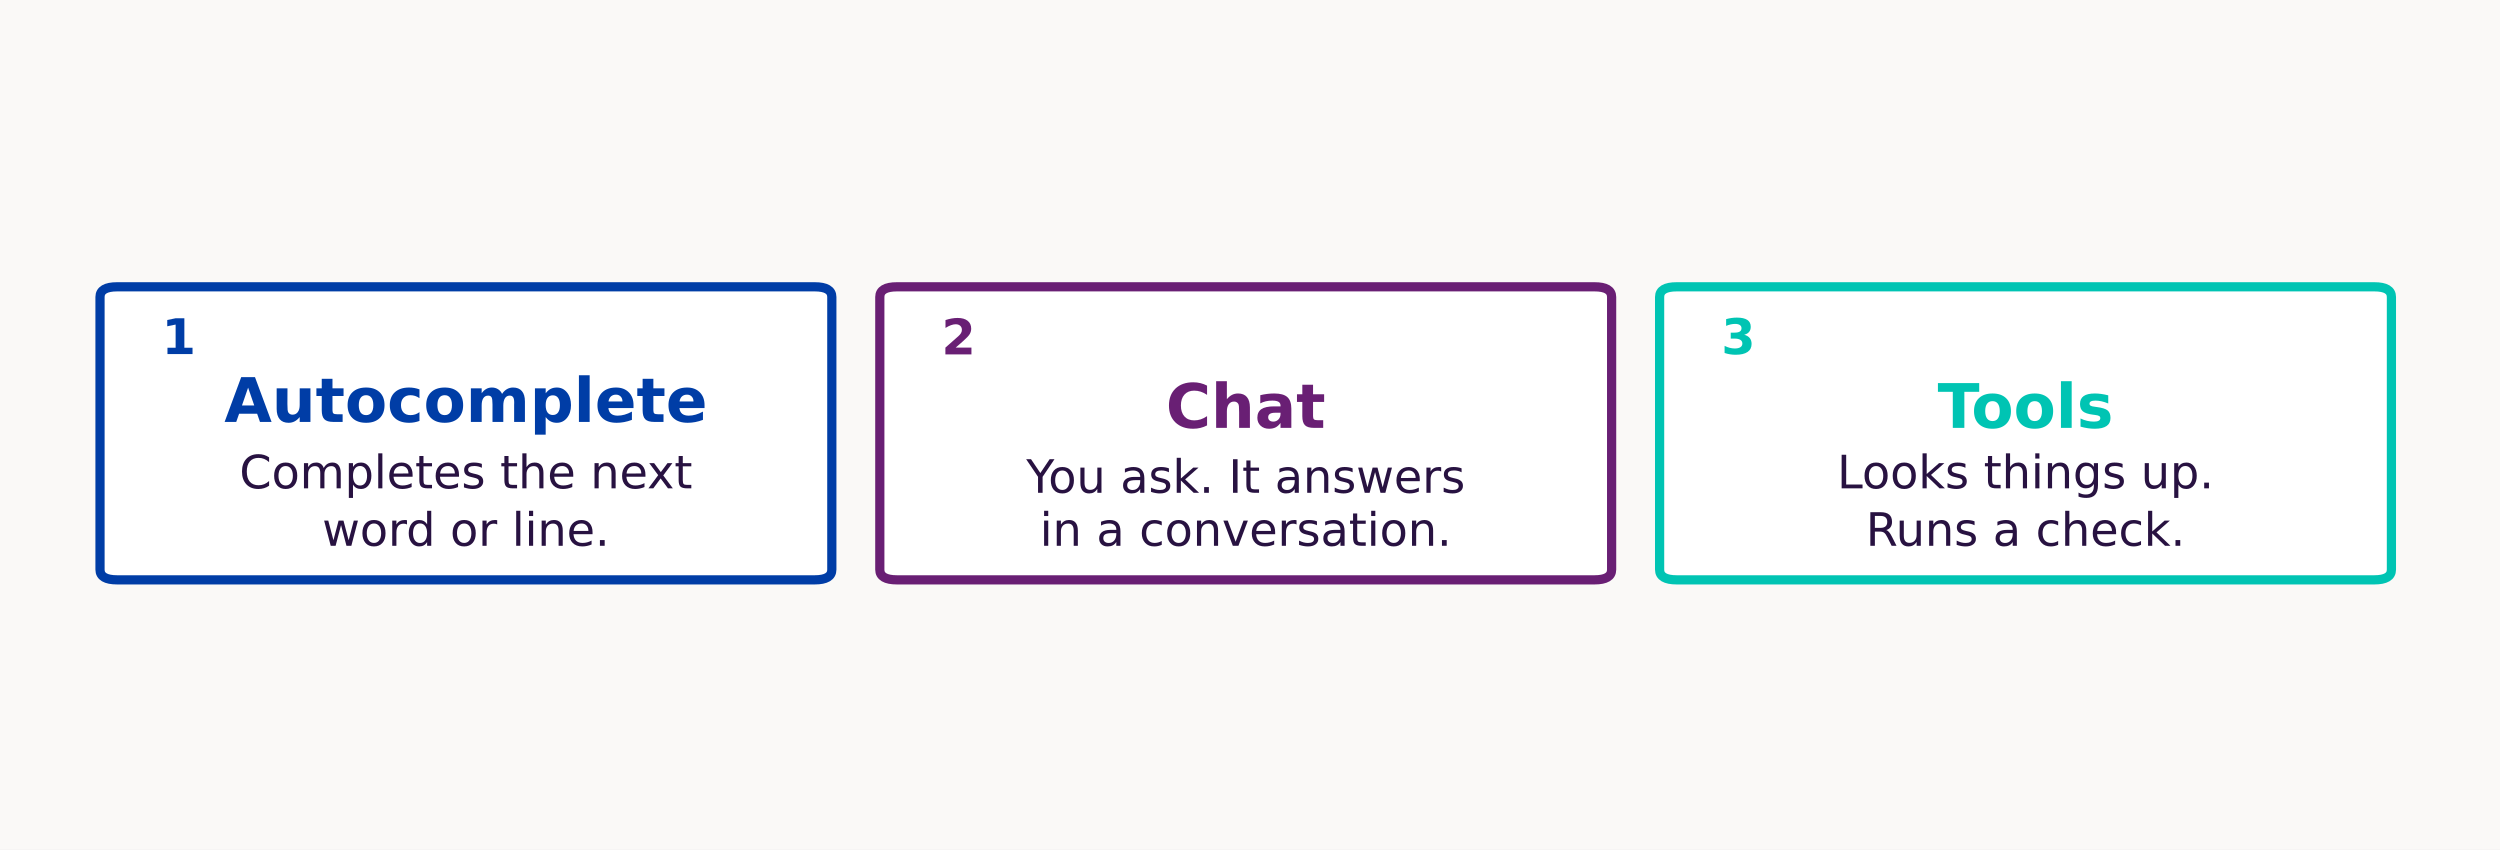
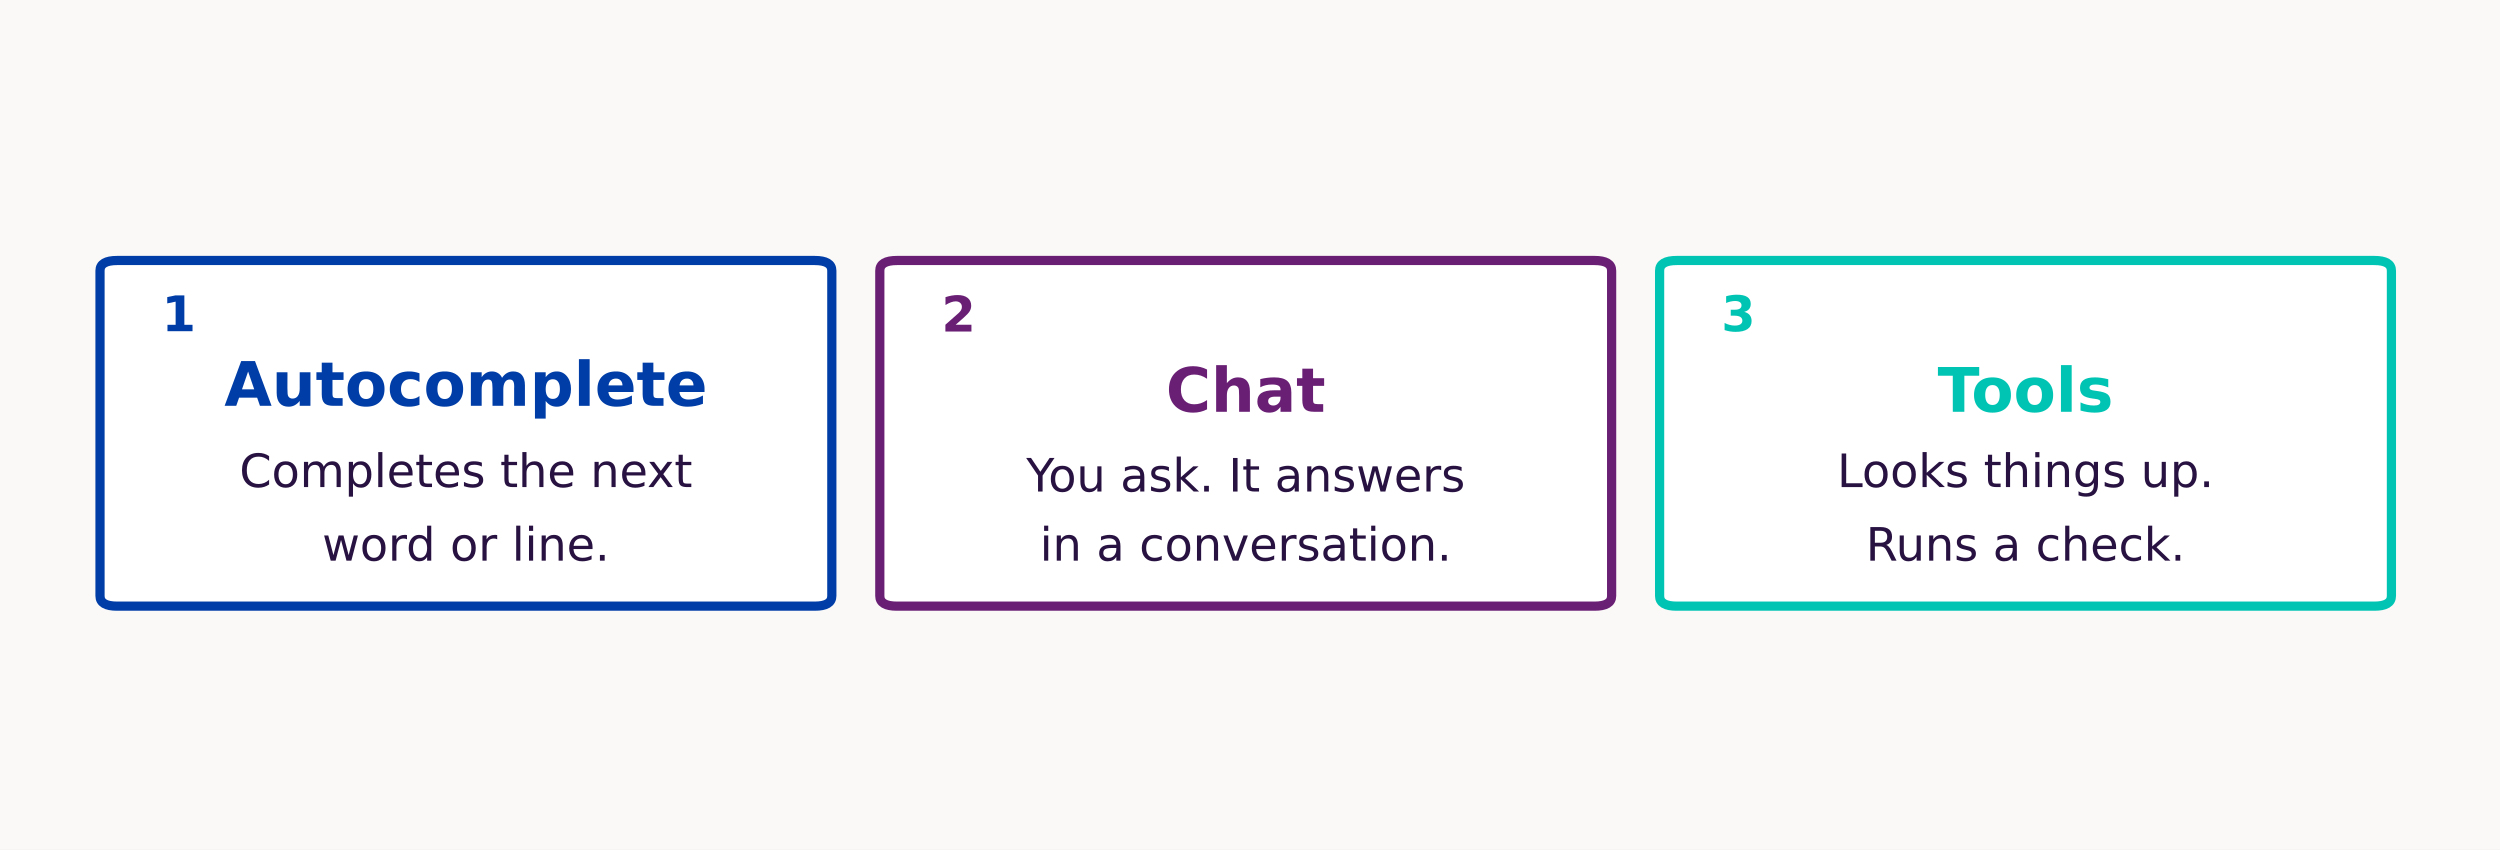
<svg xmlns="http://www.w3.org/2000/svg" xmlns:xlink="http://www.w3.org/1999/xlink" width="813.96pt" height="276.624pt" viewBox="0 0 813.96 276.624" version="1.1">
  <defs>
    <style type="text/css">*{stroke-linejoin: round; stroke-linecap: butt}</style>
  </defs>
  <g id="figure_1">
    <g id="patch_1">
      <path d="M 0 276.624  L 813.96 276.624  L 813.96 0  L 0 0  z " style="fill: #faf9f7" />
    </g>
    <g id="axes_1">
      <g id="patch_2">
-         <path d="M 38.142 188.79  L 265.248 188.79  Q 270.828 188.79 270.828 185.464  L 270.828 96.704  Q 270.828 93.378 265.248 93.378  L 38.142 93.378  Q 32.562 93.378 32.562 96.704  L 32.562 185.464  Q 32.562 188.79 38.142 188.79  z " clip-path="url(#p71018ff7fe)" style="fill: #ffffff; stroke: #003da6; stroke-width: 3; stroke-linejoin: miter" />
+         <path d="M 38.142 197.356  L 265.248 197.356  Q 270.828 197.356 270.828 194.029  L 270.828 88.139  Q 270.828 84.812 265.248 84.812  L 38.142 84.812  Q 32.562 84.812 32.562 88.139  L 32.562 194.029  Q 32.562 197.356 38.142 197.356  z " clip-path="url(#pe9291a3fbf)" style="fill: #ffffff; stroke: #003da6; stroke-width: 3; stroke-linejoin: miter" />
      </g>
      <g id="patch_3">
-         <path d="M 292.032 188.79  L 519.138 188.79  Q 524.718 188.79 524.718 185.464  L 524.718 96.704  Q 524.718 93.378 519.138 93.378  L 292.032 93.378  Q 286.452 93.378 286.452 96.704  L 286.452 185.464  Q 286.452 188.79 292.032 188.79  z " clip-path="url(#p71018ff7fe)" style="fill: #ffffff; stroke: #691f74; stroke-width: 3; stroke-linejoin: miter" />
+         <path d="M 292.032 197.356  L 519.138 197.356  Q 524.718 197.356 524.718 194.029  L 524.718 88.139  Q 524.718 84.812 519.138 84.812  L 292.032 84.812  Q 286.452 84.812 286.452 88.139  L 286.452 194.029  Q 286.452 197.356 292.032 197.356  z " clip-path="url(#pe9291a3fbf)" style="fill: #ffffff; stroke: #691f74; stroke-width: 3; stroke-linejoin: miter" />
      </g>
      <g id="patch_4">
-         <path d="M 545.922 188.79  L 773.028 188.79  Q 778.608 188.79 778.608 185.464  L 778.608 96.704  Q 778.608 93.378 773.028 93.378  L 545.922 93.378  Q 540.342 93.378 540.342 96.704  L 540.342 185.464  Q 540.342 188.79 545.922 188.79  z " clip-path="url(#p71018ff7fe)" style="fill: #ffffff; stroke: #00c4b3; stroke-width: 3; stroke-linejoin: miter" />
+         <path d="M 545.922 197.356  L 773.028 197.356  Q 778.608 197.356 778.608 194.029  L 778.608 88.139  Q 778.608 84.812 773.028 84.812  L 545.922 84.812  Q 540.342 84.812 540.342 88.139  L 540.342 194.029  Q 540.342 197.356 545.922 197.356  z " clip-path="url(#pe9291a3fbf)" style="fill: #ffffff; stroke: #00c4b3; stroke-width: 3; stroke-linejoin: miter" />
      </g>
      <g id="text_1">
-         <g style="fill: #003da6" transform="translate(52.65 115.288) scale(0.16 -0.16)">
+         <g style="fill: #003da6" transform="translate(52.65 107.8313) scale(0.16 -0.16)">
          <defs>
            <path id="DejaVuSans-Bold-14" d="M 750 831  L 1813 831  L 1813 3847  L 722 3622  L 722 4441  L 1806 4666  L 2950 4666  L 2950 831  L 4013 831  L 4013 0  L 750 0  L 750 831  z " transform="scale(0.015625)" />
          </defs>
          <use xlink:href="#DejaVuSans-Bold-14" />
        </g>
      </g>
      <g id="text_2">
-         <g style="fill: #003da6" transform="translate(73.03719 137.372) scale(0.2 -0.2)">
+         <g style="fill: #003da6" transform="translate(73.03719 132.1329) scale(0.2 -0.2)">
          <defs>
            <path id="DejaVuSans-Bold-24" d="M 3419 850  L 1538 850  L 1241 0  L 31 0  L 1759 4666  L 3194 4666  L 4922 0  L 3713 0  L 3419 850  z M 1838 1716  L 3116 1716  L 2478 3572  L 1838 1716  z " transform="scale(0.015625)" />
            <path id="DejaVuSans-Bold-58" d="M 500 1363  L 500 3500  L 1625 3500  L 1625 3150  Q 1625 2866 1622 2436  Q 1619 2006 1619 1863  Q 1619 1441 1641 1255  Q 1663 1069 1716 984  Q 1784 875 1895 815  Q 2006 756 2150 756  Q 2500 756 2700 1025  Q 2900 1294 2900 1772  L 2900 3500  L 4019 3500  L 4019 0  L 2900 0  L 2900 506  Q 2647 200 2364 54  Q 2081 -91 1741 -91  Q 1134 -91 817 281  Q 500 653 500 1363  z " transform="scale(0.015625)" />
            <path id="DejaVuSans-Bold-57" d="M 1759 4494  L 1759 3500  L 2913 3500  L 2913 2700  L 1759 2700  L 1759 1216  Q 1759 972 1856 886  Q 1953 800 2241 800  L 2816 800  L 2816 0  L 1856 0  Q 1194 0 917 276  Q 641 553 641 1216  L 641 2700  L 84 2700  L 84 3500  L 641 3500  L 641 4494  L 1759 4494  z " transform="scale(0.015625)" />
            <path id="DejaVuSans-Bold-52" d="M 2203 2784  Q 1831 2784 1636 2517  Q 1441 2250 1441 1747  Q 1441 1244 1636 976  Q 1831 709 2203 709  Q 2569 709 2762 976  Q 2956 1244 2956 1747  Q 2956 2250 2762 2517  Q 2569 2784 2203 2784  z M 2203 3584  Q 3106 3584 3614 3096  Q 4122 2609 4122 1747  Q 4122 884 3614 396  Q 3106 -91 2203 -91  Q 1297 -91 786 396  Q 275 884 275 1747  Q 275 2609 786 3096  Q 1297 3584 2203 3584  z " transform="scale(0.015625)" />
            <path id="DejaVuSans-Bold-46" d="M 3366 3391  L 3366 2478  Q 3138 2634 2908 2709  Q 2678 2784 2431 2784  Q 1963 2784 1702 2511  Q 1441 2238 1441 1747  Q 1441 1256 1702 982  Q 1963 709 2431 709  Q 2694 709 2930 787  Q 3166 866 3366 1019  L 3366 103  Q 3103 6 2833 -42  Q 2563 -91 2291 -91  Q 1344 -91 809 395  Q 275 881 275 1747  Q 275 2613 809 3098  Q 1344 3584 2291 3584  Q 2566 3584 2833 3536  Q 3100 3488 3366 3391  z " transform="scale(0.015625)" />
            <path id="DejaVuSans-Bold-50" d="M 3781 2919  Q 3994 3244 4286 3414  Q 4578 3584 4928 3584  Q 5531 3584 5847 3212  Q 6163 2841 6163 2131  L 6163 0  L 5038 0  L 5038 1825  Q 5041 1866 5042 1909  Q 5044 1953 5044 2034  Q 5044 2406 4934 2573  Q 4825 2741 4581 2741  Q 4263 2741 4089 2478  Q 3916 2216 3909 1719  L 3909 0  L 2784 0  L 2784 1825  Q 2784 2406 2684 2573  Q 2584 2741 2328 2741  Q 2006 2741 1831 2477  Q 1656 2213 1656 1722  L 1656 0  L 531 0  L 531 3500  L 1656 3500  L 1656 2988  Q 1863 3284 2130 3434  Q 2397 3584 2719 3584  Q 3081 3584 3359 3409  Q 3638 3234 3781 2919  z " transform="scale(0.015625)" />
            <path id="DejaVuSans-Bold-53" d="M 1656 506  L 1656 -1331  L 538 -1331  L 538 3500  L 1656 3500  L 1656 2988  Q 1888 3294 2169 3439  Q 2450 3584 2816 3584  Q 3463 3584 3878 3070  Q 4294 2556 4294 1747  Q 4294 938 3878 423  Q 3463 -91 2816 -91  Q 2450 -91 2169 54  Q 1888 200 1656 506  z M 2400 2772  Q 2041 2772 1848 2508  Q 1656 2244 1656 1747  Q 1656 1250 1848 986  Q 2041 722 2400 722  Q 2759 722 2948 984  Q 3138 1247 3138 1747  Q 3138 2247 2948 2509  Q 2759 2772 2400 2772  z " transform="scale(0.015625)" />
            <path id="DejaVuSans-Bold-4f" d="M 538 4863  L 1656 4863  L 1656 0  L 538 0  L 538 4863  z " transform="scale(0.015625)" />
            <path id="DejaVuSans-Bold-48" d="M 4031 1759  L 4031 1441  L 1416 1441  Q 1456 1047 1700 850  Q 1944 653 2381 653  Q 2734 653 3104 758  Q 3475 863 3866 1075  L 3866 213  Q 3469 63 3072 -14  Q 2675 -91 2278 -91  Q 1328 -91 801 392  Q 275 875 275 1747  Q 275 2603 792 3093  Q 1309 3584 2216 3584  Q 3041 3584 3536 3087  Q 4031 2591 4031 1759  z M 2881 2131  Q 2881 2450 2695 2645  Q 2509 2841 2209 2841  Q 1884 2841 1681 2658  Q 1478 2475 1428 2131  L 2881 2131  z " transform="scale(0.015625)" />
          </defs>
          <use xlink:href="#DejaVuSans-Bold-24" />
          <use xlink:href="#DejaVuSans-Bold-58" transform="translate(77.39062 0)" />
          <use xlink:href="#DejaVuSans-Bold-57" transform="translate(148.5781 0)" />
          <use xlink:href="#DejaVuSans-Bold-52" transform="translate(196.375 0)" />
          <use xlink:href="#DejaVuSans-Bold-46" transform="translate(265.0781 0)" />
          <use xlink:href="#DejaVuSans-Bold-52" transform="translate(324.3594 0)" />
          <use xlink:href="#DejaVuSans-Bold-50" transform="translate(393.0625 0)" />
          <use xlink:href="#DejaVuSans-Bold-53" transform="translate(497.2656 0)" />
          <use xlink:href="#DejaVuSans-Bold-4f" transform="translate(568.8438 0)" />
          <use xlink:href="#DejaVuSans-Bold-48" transform="translate(603.125 0)" />
          <use xlink:href="#DejaVuSans-Bold-57" transform="translate(670.9531 0)" />
          <use xlink:href="#DejaVuSans-Bold-48" transform="translate(718.75 0)" />
        </g>
      </g>
      <g id="text_3">
-         <g style="fill: #281241" transform="translate(77.95008 158.9958) scale(0.15 -0.15)">
+         <g style="fill: #281241" transform="translate(77.95008 158.5884) scale(0.15 -0.15)">
          <defs>
            <path id="DejaVuSans-26" d="M 4122 4306  L 4122 3641  Q 3803 3938 3442 4084  Q 3081 4231 2675 4231  Q 1875 4231 1450 3742  Q 1025 3253 1025 2328  Q 1025 1406 1450 917  Q 1875 428 2675 428  Q 3081 428 3442 575  Q 3803 722 4122 1019  L 4122 359  Q 3791 134 3420 21  Q 3050 -91 2638 -91  Q 1578 -91 968 557  Q 359 1206 359 2328  Q 359 3453 968 4101  Q 1578 4750 2638 4750  Q 3056 4750 3426 4639  Q 3797 4528 4122 4306  z " transform="scale(0.015625)" />
            <path id="DejaVuSans-52" d="M 1959 3097  Q 1497 3097 1228 2736  Q 959 2375 959 1747  Q 959 1119 1226 758  Q 1494 397 1959 397  Q 2419 397 2687 759  Q 2956 1122 2956 1747  Q 2956 2369 2687 2733  Q 2419 3097 1959 3097  z M 1959 3584  Q 2709 3584 3137 3096  Q 3566 2609 3566 1747  Q 3566 888 3137 398  Q 2709 -91 1959 -91  Q 1206 -91 779 398  Q 353 888 353 1747  Q 353 2609 779 3096  Q 1206 3584 1959 3584  z " transform="scale(0.015625)" />
            <path id="DejaVuSans-50" d="M 3328 2828  Q 3544 3216 3844 3400  Q 4144 3584 4550 3584  Q 5097 3584 5394 3201  Q 5691 2819 5691 2113  L 5691 0  L 5113 0  L 5113 2094  Q 5113 2597 4934 2840  Q 4756 3084 4391 3084  Q 3944 3084 3684 2787  Q 3425 2491 3425 1978  L 3425 0  L 2847 0  L 2847 2094  Q 2847 2600 2669 2842  Q 2491 3084 2119 3084  Q 1678 3084 1418 2786  Q 1159 2488 1159 1978  L 1159 0  L 581 0  L 581 3500  L 1159 3500  L 1159 2956  Q 1356 3278 1631 3431  Q 1906 3584 2284 3584  Q 2666 3584 2933 3390  Q 3200 3197 3328 2828  z " transform="scale(0.015625)" />
            <path id="DejaVuSans-53" d="M 1159 525  L 1159 -1331  L 581 -1331  L 581 3500  L 1159 3500  L 1159 2969  Q 1341 3281 1617 3432  Q 1894 3584 2278 3584  Q 2916 3584 3314 3078  Q 3713 2572 3713 1747  Q 3713 922 3314 415  Q 2916 -91 2278 -91  Q 1894 -91 1617 61  Q 1341 213 1159 525  z M 3116 1747  Q 3116 2381 2855 2742  Q 2594 3103 2138 3103  Q 1681 3103 1420 2742  Q 1159 2381 1159 1747  Q 1159 1113 1420 752  Q 1681 391 2138 391  Q 2594 391 2855 752  Q 3116 1113 3116 1747  z " transform="scale(0.015625)" />
            <path id="DejaVuSans-4f" d="M 603 4863  L 1178 4863  L 1178 0  L 603 0  L 603 4863  z " transform="scale(0.015625)" />
            <path id="DejaVuSans-48" d="M 3597 1894  L 3597 1613  L 953 1613  Q 991 1019 1311 708  Q 1631 397 2203 397  Q 2534 397 2845 478  Q 3156 559 3463 722  L 3463 178  Q 3153 47 2828 -22  Q 2503 -91 2169 -91  Q 1331 -91 842 396  Q 353 884 353 1716  Q 353 2575 817 3079  Q 1281 3584 2069 3584  Q 2775 3584 3186 3129  Q 3597 2675 3597 1894  z M 3022 2063  Q 3016 2534 2758 2815  Q 2500 3097 2075 3097  Q 1594 3097 1305 2825  Q 1016 2553 972 2059  L 3022 2063  z " transform="scale(0.015625)" />
            <path id="DejaVuSans-57" d="M 1172 4494  L 1172 3500  L 2356 3500  L 2356 3053  L 1172 3053  L 1172 1153  Q 1172 725 1289 603  Q 1406 481 1766 481  L 2356 481  L 2356 0  L 1766 0  Q 1100 0 847 248  Q 594 497 594 1153  L 594 3053  L 172 3053  L 172 3500  L 594 3500  L 594 4494  L 1172 4494  z " transform="scale(0.015625)" />
            <path id="DejaVuSans-56" d="M 2834 3397  L 2834 2853  Q 2591 2978 2328 3040  Q 2066 3103 1784 3103  Q 1356 3103 1142 2972  Q 928 2841 928 2578  Q 928 2378 1081 2264  Q 1234 2150 1697 2047  L 1894 2003  Q 2506 1872 2764 1633  Q 3022 1394 3022 966  Q 3022 478 2636 193  Q 2250 -91 1575 -91  Q 1294 -91 989 -36  Q 684 19 347 128  L 347 722  Q 666 556 975 473  Q 1284 391 1588 391  Q 1994 391 2212 530  Q 2431 669 2431 922  Q 2431 1156 2273 1281  Q 2116 1406 1581 1522  L 1381 1569  Q 847 1681 609 1914  Q 372 2147 372 2553  Q 372 3047 722 3315  Q 1072 3584 1716 3584  Q 2034 3584 2315 3537  Q 2597 3491 2834 3397  z " transform="scale(0.015625)" />
            <path id="DejaVuSans-3" transform="scale(0.015625)" />
            <path id="DejaVuSans-4b" d="M 3513 2113  L 3513 0  L 2938 0  L 2938 2094  Q 2938 2591 2744 2837  Q 2550 3084 2163 3084  Q 1697 3084 1428 2787  Q 1159 2491 1159 1978  L 1159 0  L 581 0  L 581 4863  L 1159 4863  L 1159 2956  Q 1366 3272 1645 3428  Q 1925 3584 2291 3584  Q 2894 3584 3203 3211  Q 3513 2838 3513 2113  z " transform="scale(0.015625)" />
            <path id="DejaVuSans-51" d="M 3513 2113  L 3513 0  L 2938 0  L 2938 2094  Q 2938 2591 2744 2837  Q 2550 3084 2163 3084  Q 1697 3084 1428 2787  Q 1159 2491 1159 1978  L 1159 0  L 581 0  L 581 3500  L 1159 3500  L 1159 2956  Q 1366 3272 1645 3428  Q 1925 3584 2291 3584  Q 2894 3584 3203 3211  Q 3513 2838 3513 2113  z " transform="scale(0.015625)" />
            <path id="DejaVuSans-5b" d="M 3513 3500  L 2247 1797  L 3578 0  L 2900 0  L 1881 1375  L 863 0  L 184 0  L 1544 1831  L 300 3500  L 978 3500  L 1906 2253  L 2834 3500  L 3513 3500  z " transform="scale(0.015625)" />
          </defs>
          <use xlink:href="#DejaVuSans-26" />
          <use xlink:href="#DejaVuSans-52" transform="translate(69.82812 0)" />
          <use xlink:href="#DejaVuSans-50" transform="translate(131.0156 0)" />
          <use xlink:href="#DejaVuSans-53" transform="translate(228.4219 0)" />
          <use xlink:href="#DejaVuSans-4f" transform="translate(291.9062 0)" />
          <use xlink:href="#DejaVuSans-48" transform="translate(319.6875 0)" />
          <use xlink:href="#DejaVuSans-57" transform="translate(381.2188 0)" />
          <use xlink:href="#DejaVuSans-48" transform="translate(420.4219 0)" />
          <use xlink:href="#DejaVuSans-56" transform="translate(481.9531 0)" />
          <use xlink:href="#DejaVuSans-3" transform="translate(534.0469 0)" />
          <use xlink:href="#DejaVuSans-57" transform="translate(565.8281 0)" />
          <use xlink:href="#DejaVuSans-4b" transform="translate(605.0312 0)" />
          <use xlink:href="#DejaVuSans-48" transform="translate(668.4062 0)" />
          <use xlink:href="#DejaVuSans-3" transform="translate(729.9375 0)" />
          <use xlink:href="#DejaVuSans-51" transform="translate(761.7188 0)" />
          <use xlink:href="#DejaVuSans-48" transform="translate(825.0938 0)" />
          <use xlink:href="#DejaVuSans-5b" transform="translate(884.875 0)" />
          <use xlink:href="#DejaVuSans-57" transform="translate(944.0625 0)" />
        </g>
-         <g style="fill: #281241" transform="translate(104.9009 177.6989) scale(0.15 -0.15)">
+         <g style="fill: #281241" transform="translate(104.9009 182.5415) scale(0.15 -0.15)">
          <defs>
            <path id="DejaVuSans-5a" d="M 269 3500  L 844 3500  L 1563 769  L 2278 3500  L 2956 3500  L 3675 769  L 4391 3500  L 4966 3500  L 4050 0  L 3372 0  L 2619 2869  L 1863 0  L 1184 0  L 269 3500  z " transform="scale(0.015625)" />
            <path id="DejaVuSans-55" d="M 2631 2963  Q 2534 3019 2420 3045  Q 2306 3072 2169 3072  Q 1681 3072 1420 2755  Q 1159 2438 1159 1844  L 1159 0  L 581 0  L 581 3500  L 1159 3500  L 1159 2956  Q 1341 3275 1631 3429  Q 1922 3584 2338 3584  Q 2397 3584 2469 3576  Q 2541 3569 2628 3553  L 2631 2963  z " transform="scale(0.015625)" />
            <path id="DejaVuSans-47" d="M 2906 2969  L 2906 4863  L 3481 4863  L 3481 0  L 2906 0  L 2906 525  Q 2725 213 2448 61  Q 2172 -91 1784 -91  Q 1150 -91 751 415  Q 353 922 353 1747  Q 353 2572 751 3078  Q 1150 3584 1784 3584  Q 2172 3584 2448 3432  Q 2725 3281 2906 2969  z M 947 1747  Q 947 1113 1208 752  Q 1469 391 1925 391  Q 2381 391 2643 752  Q 2906 1113 2906 1747  Q 2906 2381 2643 2742  Q 2381 3103 1925 3103  Q 1469 3103 1208 2742  Q 947 2381 947 1747  z " transform="scale(0.015625)" />
            <path id="DejaVuSans-4c" d="M 603 3500  L 1178 3500  L 1178 0  L 603 0  L 603 3500  z M 603 4863  L 1178 4863  L 1178 4134  L 603 4134  L 603 4863  z " transform="scale(0.015625)" />
            <path id="DejaVuSans-11" d="M 684 794  L 1344 794  L 1344 0  L 684 0  L 684 794  z " transform="scale(0.015625)" />
          </defs>
          <use xlink:href="#DejaVuSans-5a" />
          <use xlink:href="#DejaVuSans-52" transform="translate(81.78125 0)" />
          <use xlink:href="#DejaVuSans-55" transform="translate(142.9688 0)" />
          <use xlink:href="#DejaVuSans-47" transform="translate(182.3281 0)" />
          <use xlink:href="#DejaVuSans-3" transform="translate(245.8125 0)" />
          <use xlink:href="#DejaVuSans-52" transform="translate(277.5938 0)" />
          <use xlink:href="#DejaVuSans-55" transform="translate(338.7812 0)" />
          <use xlink:href="#DejaVuSans-3" transform="translate(379.8906 0)" />
          <use xlink:href="#DejaVuSans-4f" transform="translate(411.6719 0)" />
          <use xlink:href="#DejaVuSans-4c" transform="translate(439.4531 0)" />
          <use xlink:href="#DejaVuSans-51" transform="translate(467.2344 0)" />
          <use xlink:href="#DejaVuSans-48" transform="translate(530.6094 0)" />
          <use xlink:href="#DejaVuSans-11" transform="translate(592.1406 0)" />
        </g>
      </g>
      <g id="text_4">
-         <g style="fill: #691f74" transform="translate(306.54 115.393) scale(0.16 -0.16)">
+         <g style="fill: #691f74" transform="translate(306.54 107.9363) scale(0.16 -0.16)">
          <defs>
            <path id="DejaVuSans-Bold-15" d="M 1844 884  L 3897 884  L 3897 0  L 506 0  L 506 884  L 2209 2388  Q 2438 2594 2547 2791  Q 2656 2988 2656 3200  Q 2656 3528 2436 3728  Q 2216 3928 1850 3928  Q 1569 3928 1234 3808  Q 900 3688 519 3450  L 519 4475  Q 925 4609 1322 4679  Q 1719 4750 2100 4750  Q 2938 4750 3402 4381  Q 3866 4013 3866 3353  Q 3866 2972 3669 2642  Q 3472 2313 2841 1759  L 1844 884  z " transform="scale(0.015625)" />
          </defs>
          <use xlink:href="#DejaVuSans-Bold-15" />
        </g>
      </g>
      <g id="text_5">
-         <g style="fill: #691f74" transform="translate(379.5991 139.3095) scale(0.2 -0.2)">
+         <g style="fill: #691f74" transform="translate(379.5991 134.0704) scale(0.2 -0.2)">
          <defs>
            <path id="DejaVuSans-Bold-26" d="M 4288 256  Q 3956 84 3597 -3  Q 3238 -91 2847 -91  Q 1681 -91 1000 561  Q 319 1213 319 2328  Q 319 3447 1000 4098  Q 1681 4750 2847 4750  Q 3238 4750 3597 4662  Q 3956 4575 4288 4403  L 4288 3438  Q 3953 3666 3628 3772  Q 3303 3878 2944 3878  Q 2300 3878 1931 3465  Q 1563 3053 1563 2328  Q 1563 1606 1931 1193  Q 2300 781 2944 781  Q 3303 781 3628 887  Q 3953 994 4288 1222  L 4288 256  z " transform="scale(0.015625)" />
            <path id="DejaVuSans-Bold-4b" d="M 4056 2131  L 4056 0  L 2931 0  L 2931 347  L 2931 1625  Q 2931 2084 2911 2256  Q 2891 2428 2841 2509  Q 2775 2619 2662 2680  Q 2550 2741 2406 2741  Q 2056 2741 1856 2470  Q 1656 2200 1656 1722  L 1656 0  L 538 0  L 538 4863  L 1656 4863  L 1656 2988  Q 1909 3294 2193 3439  Q 2478 3584 2822 3584  Q 3428 3584 3742 3212  Q 4056 2841 4056 2131  z " transform="scale(0.015625)" />
            <path id="DejaVuSans-Bold-44" d="M 2106 1575  Q 1756 1575 1579 1456  Q 1403 1338 1403 1106  Q 1403 894 1545 773  Q 1688 653 1941 653  Q 2256 653 2472 879  Q 2688 1106 2688 1447  L 2688 1575  L 2106 1575  z M 3816 1997  L 3816 0  L 2688 0  L 2688 519  Q 2463 200 2181 54  Q 1900 -91 1497 -91  Q 953 -91 614 226  Q 275 544 275 1050  Q 275 1666 698 1953  Q 1122 2241 2028 2241  L 2688 2241  L 2688 2328  Q 2688 2594 2478 2717  Q 2269 2841 1825 2841  Q 1466 2841 1156 2769  Q 847 2697 581 2553  L 581 3406  Q 941 3494 1303 3539  Q 1666 3584 2028 3584  Q 2975 3584 3395 3211  Q 3816 2838 3816 1997  z " transform="scale(0.015625)" />
          </defs>
          <use xlink:href="#DejaVuSans-Bold-26" />
          <use xlink:href="#DejaVuSans-Bold-4b" transform="translate(73.39062 0)" />
          <use xlink:href="#DejaVuSans-Bold-44" transform="translate(144.5781 0)" />
          <use xlink:href="#DejaVuSans-Bold-57" transform="translate(212.0625 0)" />
        </g>
      </g>
      <g id="text_6">
-         <g style="fill: #281241" transform="translate(334.1299 160.4489) scale(0.15 -0.15)">
+         <g style="fill: #281241" transform="translate(334.1299 160.0415) scale(0.15 -0.15)">
          <defs>
            <path id="DejaVuSans-3c" d="M -13 4666  L 666 4666  L 1959 2747  L 3244 4666  L 3922 4666  L 2272 2222  L 2272 0  L 1638 0  L 1638 2222  L -13 4666  z " transform="scale(0.015625)" />
            <path id="DejaVuSans-58" d="M 544 1381  L 544 3500  L 1119 3500  L 1119 1403  Q 1119 906 1312 657  Q 1506 409 1894 409  Q 2359 409 2629 706  Q 2900 1003 2900 1516  L 2900 3500  L 3475 3500  L 3475 0  L 2900 0  L 2900 538  Q 2691 219 2414 64  Q 2138 -91 1772 -91  Q 1169 -91 856 284  Q 544 659 544 1381  z M 1991 3584  L 1991 3584  z " transform="scale(0.015625)" />
            <path id="DejaVuSans-44" d="M 2194 1759  Q 1497 1759 1228 1600  Q 959 1441 959 1056  Q 959 750 1161 570  Q 1363 391 1709 391  Q 2188 391 2477 730  Q 2766 1069 2766 1631  L 2766 1759  L 2194 1759  z M 3341 1997  L 3341 0  L 2766 0  L 2766 531  Q 2569 213 2275 61  Q 1981 -91 1556 -91  Q 1019 -91 701 211  Q 384 513 384 1019  Q 384 1609 779 1909  Q 1175 2209 1959 2209  L 2766 2209  L 2766 2266  Q 2766 2663 2505 2880  Q 2244 3097 1772 3097  Q 1472 3097 1187 3025  Q 903 2953 641 2809  L 641 3341  Q 956 3463 1253 3523  Q 1550 3584 1831 3584  Q 2591 3584 2966 3190  Q 3341 2797 3341 1997  z " transform="scale(0.015625)" />
            <path id="DejaVuSans-4e" d="M 581 4863  L 1159 4863  L 1159 1991  L 2875 3500  L 3609 3500  L 1753 1863  L 3688 0  L 2938 0  L 1159 1709  L 1159 0  L 581 0  L 581 4863  z " transform="scale(0.015625)" />
            <path id="DejaVuSans-2c" d="M 628 4666  L 1259 4666  L 1259 0  L 628 0  L 628 4666  z " transform="scale(0.015625)" />
          </defs>
          <use xlink:href="#DejaVuSans-3c" />
          <use xlink:href="#DejaVuSans-52" transform="translate(47.79688 0)" />
          <use xlink:href="#DejaVuSans-58" transform="translate(108.9844 0)" />
          <use xlink:href="#DejaVuSans-3" transform="translate(172.3594 0)" />
          <use xlink:href="#DejaVuSans-44" transform="translate(204.1406 0)" />
          <use xlink:href="#DejaVuSans-56" transform="translate(265.4219 0)" />
          <use xlink:href="#DejaVuSans-4e" transform="translate(317.5156 0)" />
          <use xlink:href="#DejaVuSans-11" transform="translate(375.4219 0)" />
          <use xlink:href="#DejaVuSans-3" transform="translate(407.2031 0)" />
          <use xlink:href="#DejaVuSans-2c" transform="translate(438.9844 0)" />
          <use xlink:href="#DejaVuSans-57" transform="translate(468.4844 0)" />
          <use xlink:href="#DejaVuSans-3" transform="translate(507.6875 0)" />
          <use xlink:href="#DejaVuSans-44" transform="translate(539.4688 0)" />
          <use xlink:href="#DejaVuSans-51" transform="translate(600.75 0)" />
          <use xlink:href="#DejaVuSans-56" transform="translate(664.125 0)" />
          <use xlink:href="#DejaVuSans-5a" transform="translate(716.2188 0)" />
          <use xlink:href="#DejaVuSans-48" transform="translate(798 0)" />
          <use xlink:href="#DejaVuSans-55" transform="translate(859.5312 0)" />
          <use xlink:href="#DejaVuSans-56" transform="translate(900.6406 0)" />
        </g>
-         <g style="fill: #281241" transform="translate(338.5291 177.6989) scale(0.15 -0.15)">
+         <g style="fill: #281241" transform="translate(338.5291 182.5415) scale(0.15 -0.15)">
          <defs>
            <path id="DejaVuSans-46" d="M 3122 3366  L 3122 2828  Q 2878 2963 2633 3030  Q 2388 3097 2138 3097  Q 1578 3097 1268 2742  Q 959 2388 959 1747  Q 959 1106 1268 751  Q 1578 397 2138 397  Q 2388 397 2633 464  Q 2878 531 3122 666  L 3122 134  Q 2881 22 2623 -34  Q 2366 -91 2075 -91  Q 1284 -91 818 406  Q 353 903 353 1747  Q 353 2603 823 3093  Q 1294 3584 2113 3584  Q 2378 3584 2631 3529  Q 2884 3475 3122 3366  z " transform="scale(0.015625)" />
            <path id="DejaVuSans-59" d="M 191 3500  L 800 3500  L 1894 563  L 2988 3500  L 3597 3500  L 2284 0  L 1503 0  L 191 3500  z " transform="scale(0.015625)" />
          </defs>
          <use xlink:href="#DejaVuSans-4c" />
          <use xlink:href="#DejaVuSans-51" transform="translate(27.78125 0)" />
          <use xlink:href="#DejaVuSans-3" transform="translate(91.15625 0)" />
          <use xlink:href="#DejaVuSans-44" transform="translate(122.9375 0)" />
          <use xlink:href="#DejaVuSans-3" transform="translate(184.2188 0)" />
          <use xlink:href="#DejaVuSans-46" transform="translate(216 0)" />
          <use xlink:href="#DejaVuSans-52" transform="translate(270.9844 0)" />
          <use xlink:href="#DejaVuSans-51" transform="translate(332.1719 0)" />
          <use xlink:href="#DejaVuSans-59" transform="translate(395.5469 0)" />
          <use xlink:href="#DejaVuSans-48" transform="translate(454.7344 0)" />
          <use xlink:href="#DejaVuSans-55" transform="translate(516.2656 0)" />
          <use xlink:href="#DejaVuSans-56" transform="translate(557.375 0)" />
          <use xlink:href="#DejaVuSans-44" transform="translate(609.4688 0)" />
          <use xlink:href="#DejaVuSans-57" transform="translate(670.75 0)" />
          <use xlink:href="#DejaVuSans-4c" transform="translate(709.9531 0)" />
          <use xlink:href="#DejaVuSans-52" transform="translate(737.7344 0)" />
          <use xlink:href="#DejaVuSans-51" transform="translate(798.9219 0)" />
          <use xlink:href="#DejaVuSans-11" transform="translate(862.2969 0)" />
        </g>
      </g>
      <g id="text_7">
-         <g style="fill: #00c4b3" transform="translate(560.43 115.2792) scale(0.16 -0.16)">
+         <g style="fill: #00c4b3" transform="translate(560.43 107.8226) scale(0.16 -0.16)">
          <defs>
            <path id="DejaVuSans-Bold-16" d="M 2981 2516  Q 3453 2394 3698 2092  Q 3944 1791 3944 1325  Q 3944 631 3412 270  Q 2881 -91 1863 -91  Q 1503 -91 1142 -33  Q 781 25 428 141  L 428 1069  Q 766 900 1098 814  Q 1431 728 1753 728  Q 2231 728 2486 893  Q 2741 1059 2741 1369  Q 2741 1688 2480 1852  Q 2219 2016 1709 2016  L 1228 2016  L 1228 2791  L 1734 2791  Q 2188 2791 2409 2933  Q 2631 3075 2631 3366  Q 2631 3634 2415 3781  Q 2200 3928 1806 3928  Q 1516 3928 1219 3862  Q 922 3797 628 3669  L 628 4550  Q 984 4650 1334 4700  Q 1684 4750 2022 4750  Q 2931 4750 3382 4451  Q 3834 4153 3834 3553  Q 3834 3144 3618 2883  Q 3403 2622 2981 2516  z " transform="scale(0.015625)" />
          </defs>
          <use xlink:href="#DejaVuSans-Bold-16" />
        </g>
      </g>
      <g id="text_8">
-         <g style="fill: #00c4b3" transform="translate(630.8609 139.3095) scale(0.2 -0.2)">
+         <g style="fill: #00c4b3" transform="translate(630.8609 134.0704) scale(0.2 -0.2)">
          <defs>
            <path id="DejaVuSans-Bold-37" d="M 31 4666  L 4331 4666  L 4331 3756  L 2784 3756  L 2784 0  L 1581 0  L 1581 3756  L 31 3756  L 31 4666  z " transform="scale(0.015625)" />
            <path id="DejaVuSans-Bold-56" d="M 3272 3391  L 3272 2541  Q 2913 2691 2578 2766  Q 2244 2841 1947 2841  Q 1628 2841 1473 2761  Q 1319 2681 1319 2516  Q 1319 2381 1436 2309  Q 1553 2238 1856 2203  L 2053 2175  Q 2913 2066 3209 1816  Q 3506 1566 3506 1031  Q 3506 472 3093 190  Q 2681 -91 1863 -91  Q 1516 -91 1145 -36  Q 775 19 384 128  L 384 978  Q 719 816 1070 734  Q 1422 653 1784 653  Q 2113 653 2278 743  Q 2444 834 2444 1013  Q 2444 1163 2330 1236  Q 2216 1309 1875 1350  L 1678 1375  Q 931 1469 631 1722  Q 331 1975 331 2491  Q 331 3047 712 3315  Q 1094 3584 1881 3584  Q 2191 3584 2531 3537  Q 2872 3491 3272 3391  z " transform="scale(0.015625)" />
          </defs>
          <use xlink:href="#DejaVuSans-Bold-37" />
          <use xlink:href="#DejaVuSans-Bold-52" transform="translate(54.9375 0)" />
          <use xlink:href="#DejaVuSans-Bold-52" transform="translate(123.6406 0)" />
          <use xlink:href="#DejaVuSans-Bold-4f" transform="translate(192.3438 0)" />
          <use xlink:href="#DejaVuSans-Bold-56" transform="translate(226.625 0)" />
        </g>
      </g>
      <g id="text_9">
-         <g style="fill: #281241" transform="translate(598.1355 158.9958) scale(0.15 -0.15)">
+         <g style="fill: #281241" transform="translate(598.1355 158.5884) scale(0.15 -0.15)">
          <defs>
            <path id="DejaVuSans-2f" d="M 628 4666  L 1259 4666  L 1259 531  L 3531 531  L 3531 0  L 628 0  L 628 4666  z " transform="scale(0.015625)" />
            <path id="DejaVuSans-4a" d="M 2906 1791  Q 2906 2416 2648 2759  Q 2391 3103 1925 3103  Q 1463 3103 1205 2759  Q 947 2416 947 1791  Q 947 1169 1205 825  Q 1463 481 1925 481  Q 2391 481 2648 825  Q 2906 1169 2906 1791  z M 3481 434  Q 3481 -459 3084 -895  Q 2688 -1331 1869 -1331  Q 1566 -1331 1297 -1286  Q 1028 -1241 775 -1147  L 775 -588  Q 1028 -725 1275 -790  Q 1522 -856 1778 -856  Q 2344 -856 2625 -561  Q 2906 -266 2906 331  L 2906 616  Q 2728 306 2450 153  Q 2172 0 1784 0  Q 1141 0 747 490  Q 353 981 353 1791  Q 353 2603 747 3093  Q 1141 3584 1784 3584  Q 2172 3584 2450 3431  Q 2728 3278 2906 2969  L 2906 3500  L 3481 3500  L 3481 434  z " transform="scale(0.015625)" />
          </defs>
          <use xlink:href="#DejaVuSans-2f" />
          <use xlink:href="#DejaVuSans-52" transform="translate(53.96875 0)" />
          <use xlink:href="#DejaVuSans-52" transform="translate(115.1562 0)" />
          <use xlink:href="#DejaVuSans-4e" transform="translate(176.3438 0)" />
          <use xlink:href="#DejaVuSans-56" transform="translate(234.25 0)" />
          <use xlink:href="#DejaVuSans-3" transform="translate(286.3438 0)" />
          <use xlink:href="#DejaVuSans-57" transform="translate(318.125 0)" />
          <use xlink:href="#DejaVuSans-4b" transform="translate(357.3281 0)" />
          <use xlink:href="#DejaVuSans-4c" transform="translate(420.7031 0)" />
          <use xlink:href="#DejaVuSans-51" transform="translate(448.4844 0)" />
          <use xlink:href="#DejaVuSans-4a" transform="translate(511.8594 0)" />
          <use xlink:href="#DejaVuSans-56" transform="translate(575.3438 0)" />
          <use xlink:href="#DejaVuSans-3" transform="translate(627.4375 0)" />
          <use xlink:href="#DejaVuSans-58" transform="translate(659.2188 0)" />
          <use xlink:href="#DejaVuSans-53" transform="translate(722.5938 0)" />
          <use xlink:href="#DejaVuSans-11" transform="translate(786.0781 0)" />
        </g>
-         <g style="fill: #281241" transform="translate(607.4813 177.6989) scale(0.15 -0.15)">
+         <g style="fill: #281241" transform="translate(607.4813 182.5415) scale(0.15 -0.15)">
          <defs>
            <path id="DejaVuSans-35" d="M 2841 2188  Q 3044 2119 3236 1894  Q 3428 1669 3622 1275  L 4263 0  L 3584 0  L 2988 1197  Q 2756 1666 2539 1819  Q 2322 1972 1947 1972  L 1259 1972  L 1259 0  L 628 0  L 628 4666  L 2053 4666  Q 2853 4666 3247 4331  Q 3641 3997 3641 3322  Q 3641 2881 3436 2590  Q 3231 2300 2841 2188  z M 1259 4147  L 1259 2491  L 2053 2491  Q 2509 2491 2742 2702  Q 2975 2913 2975 3322  Q 2975 3731 2742 3939  Q 2509 4147 2053 4147  L 1259 4147  z " transform="scale(0.015625)" />
          </defs>
          <use xlink:href="#DejaVuSans-35" />
          <use xlink:href="#DejaVuSans-58" transform="translate(65 0)" />
          <use xlink:href="#DejaVuSans-51" transform="translate(128.375 0)" />
          <use xlink:href="#DejaVuSans-56" transform="translate(191.75 0)" />
          <use xlink:href="#DejaVuSans-3" transform="translate(243.8438 0)" />
          <use xlink:href="#DejaVuSans-44" transform="translate(275.625 0)" />
          <use xlink:href="#DejaVuSans-3" transform="translate(336.9062 0)" />
          <use xlink:href="#DejaVuSans-46" transform="translate(368.6875 0)" />
          <use xlink:href="#DejaVuSans-4b" transform="translate(423.6719 0)" />
          <use xlink:href="#DejaVuSans-48" transform="translate(487.0469 0)" />
          <use xlink:href="#DejaVuSans-46" transform="translate(548.5781 0)" />
          <use xlink:href="#DejaVuSans-4e" transform="translate(603.5625 0)" />
          <use xlink:href="#DejaVuSans-11" transform="translate(661.4688 0)" />
        </g>
      </g>
    </g>
  </g>
  <defs>
-     <clipPath id="p71018ff7fe">
+     <clipPath id="pe9291a3fbf">
      <rect x="10.8" y="10.8" width="792.36" height="255.024" />
    </clipPath>
  </defs>
</svg>
